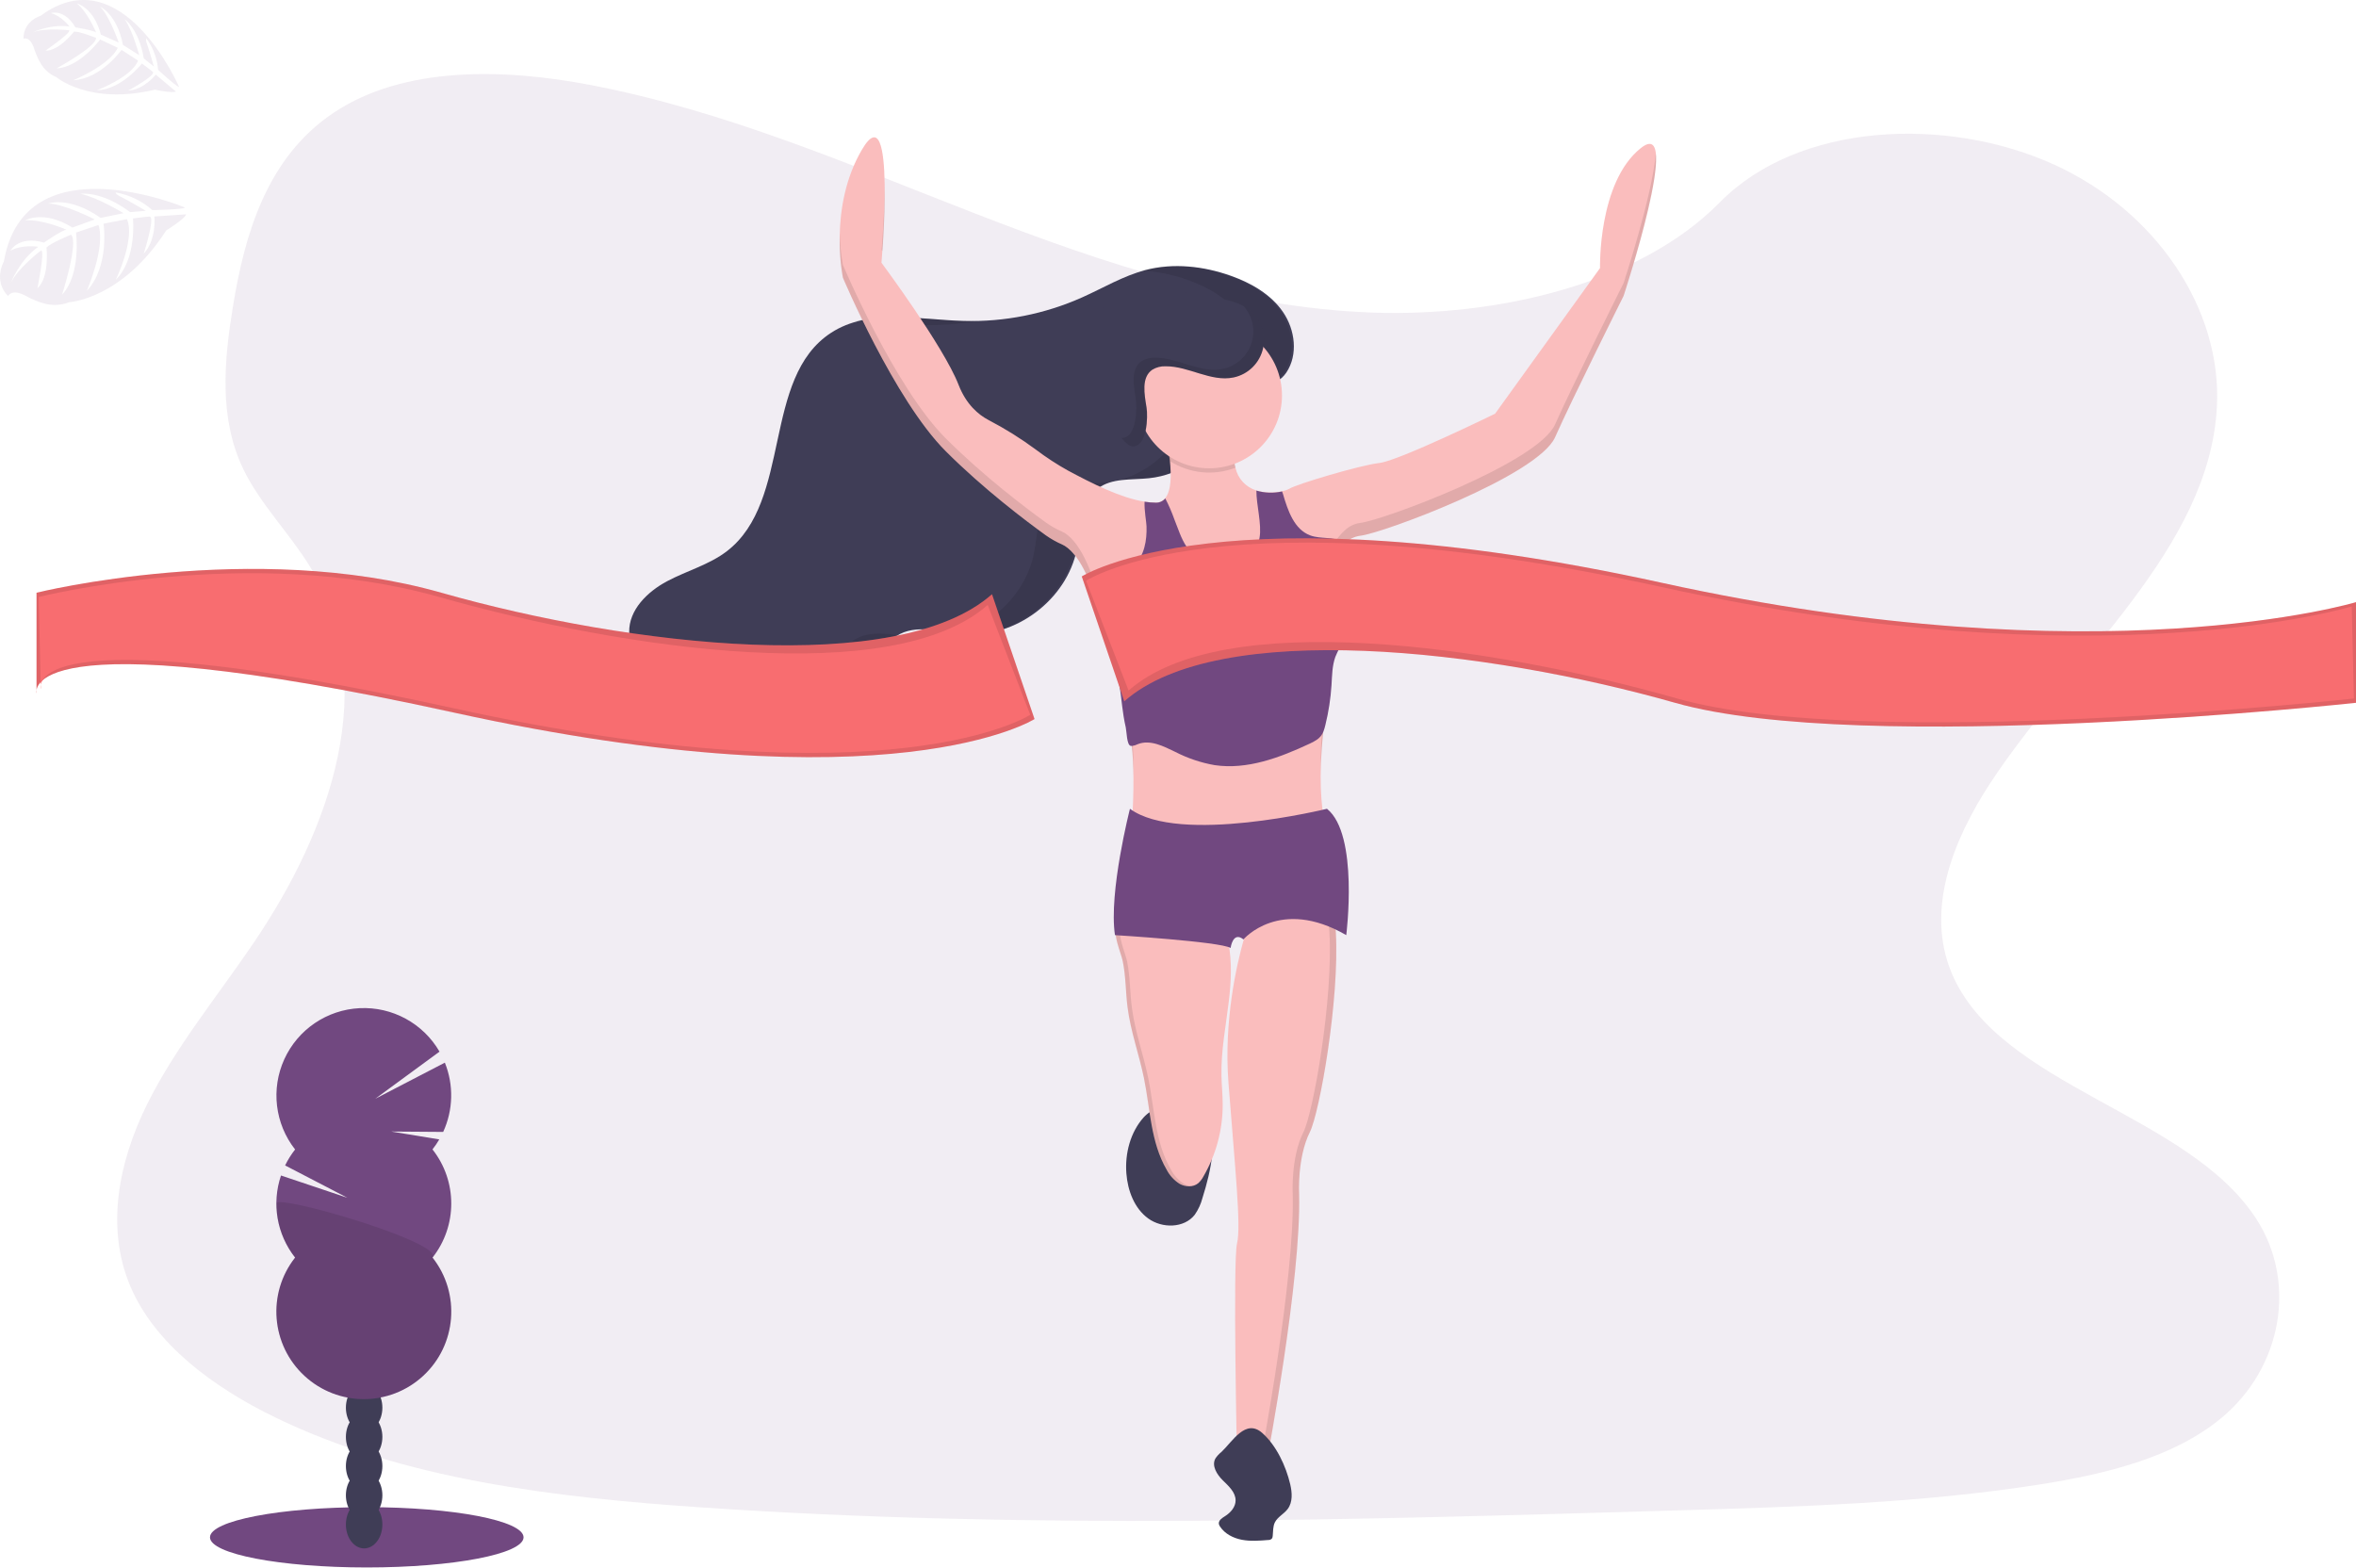
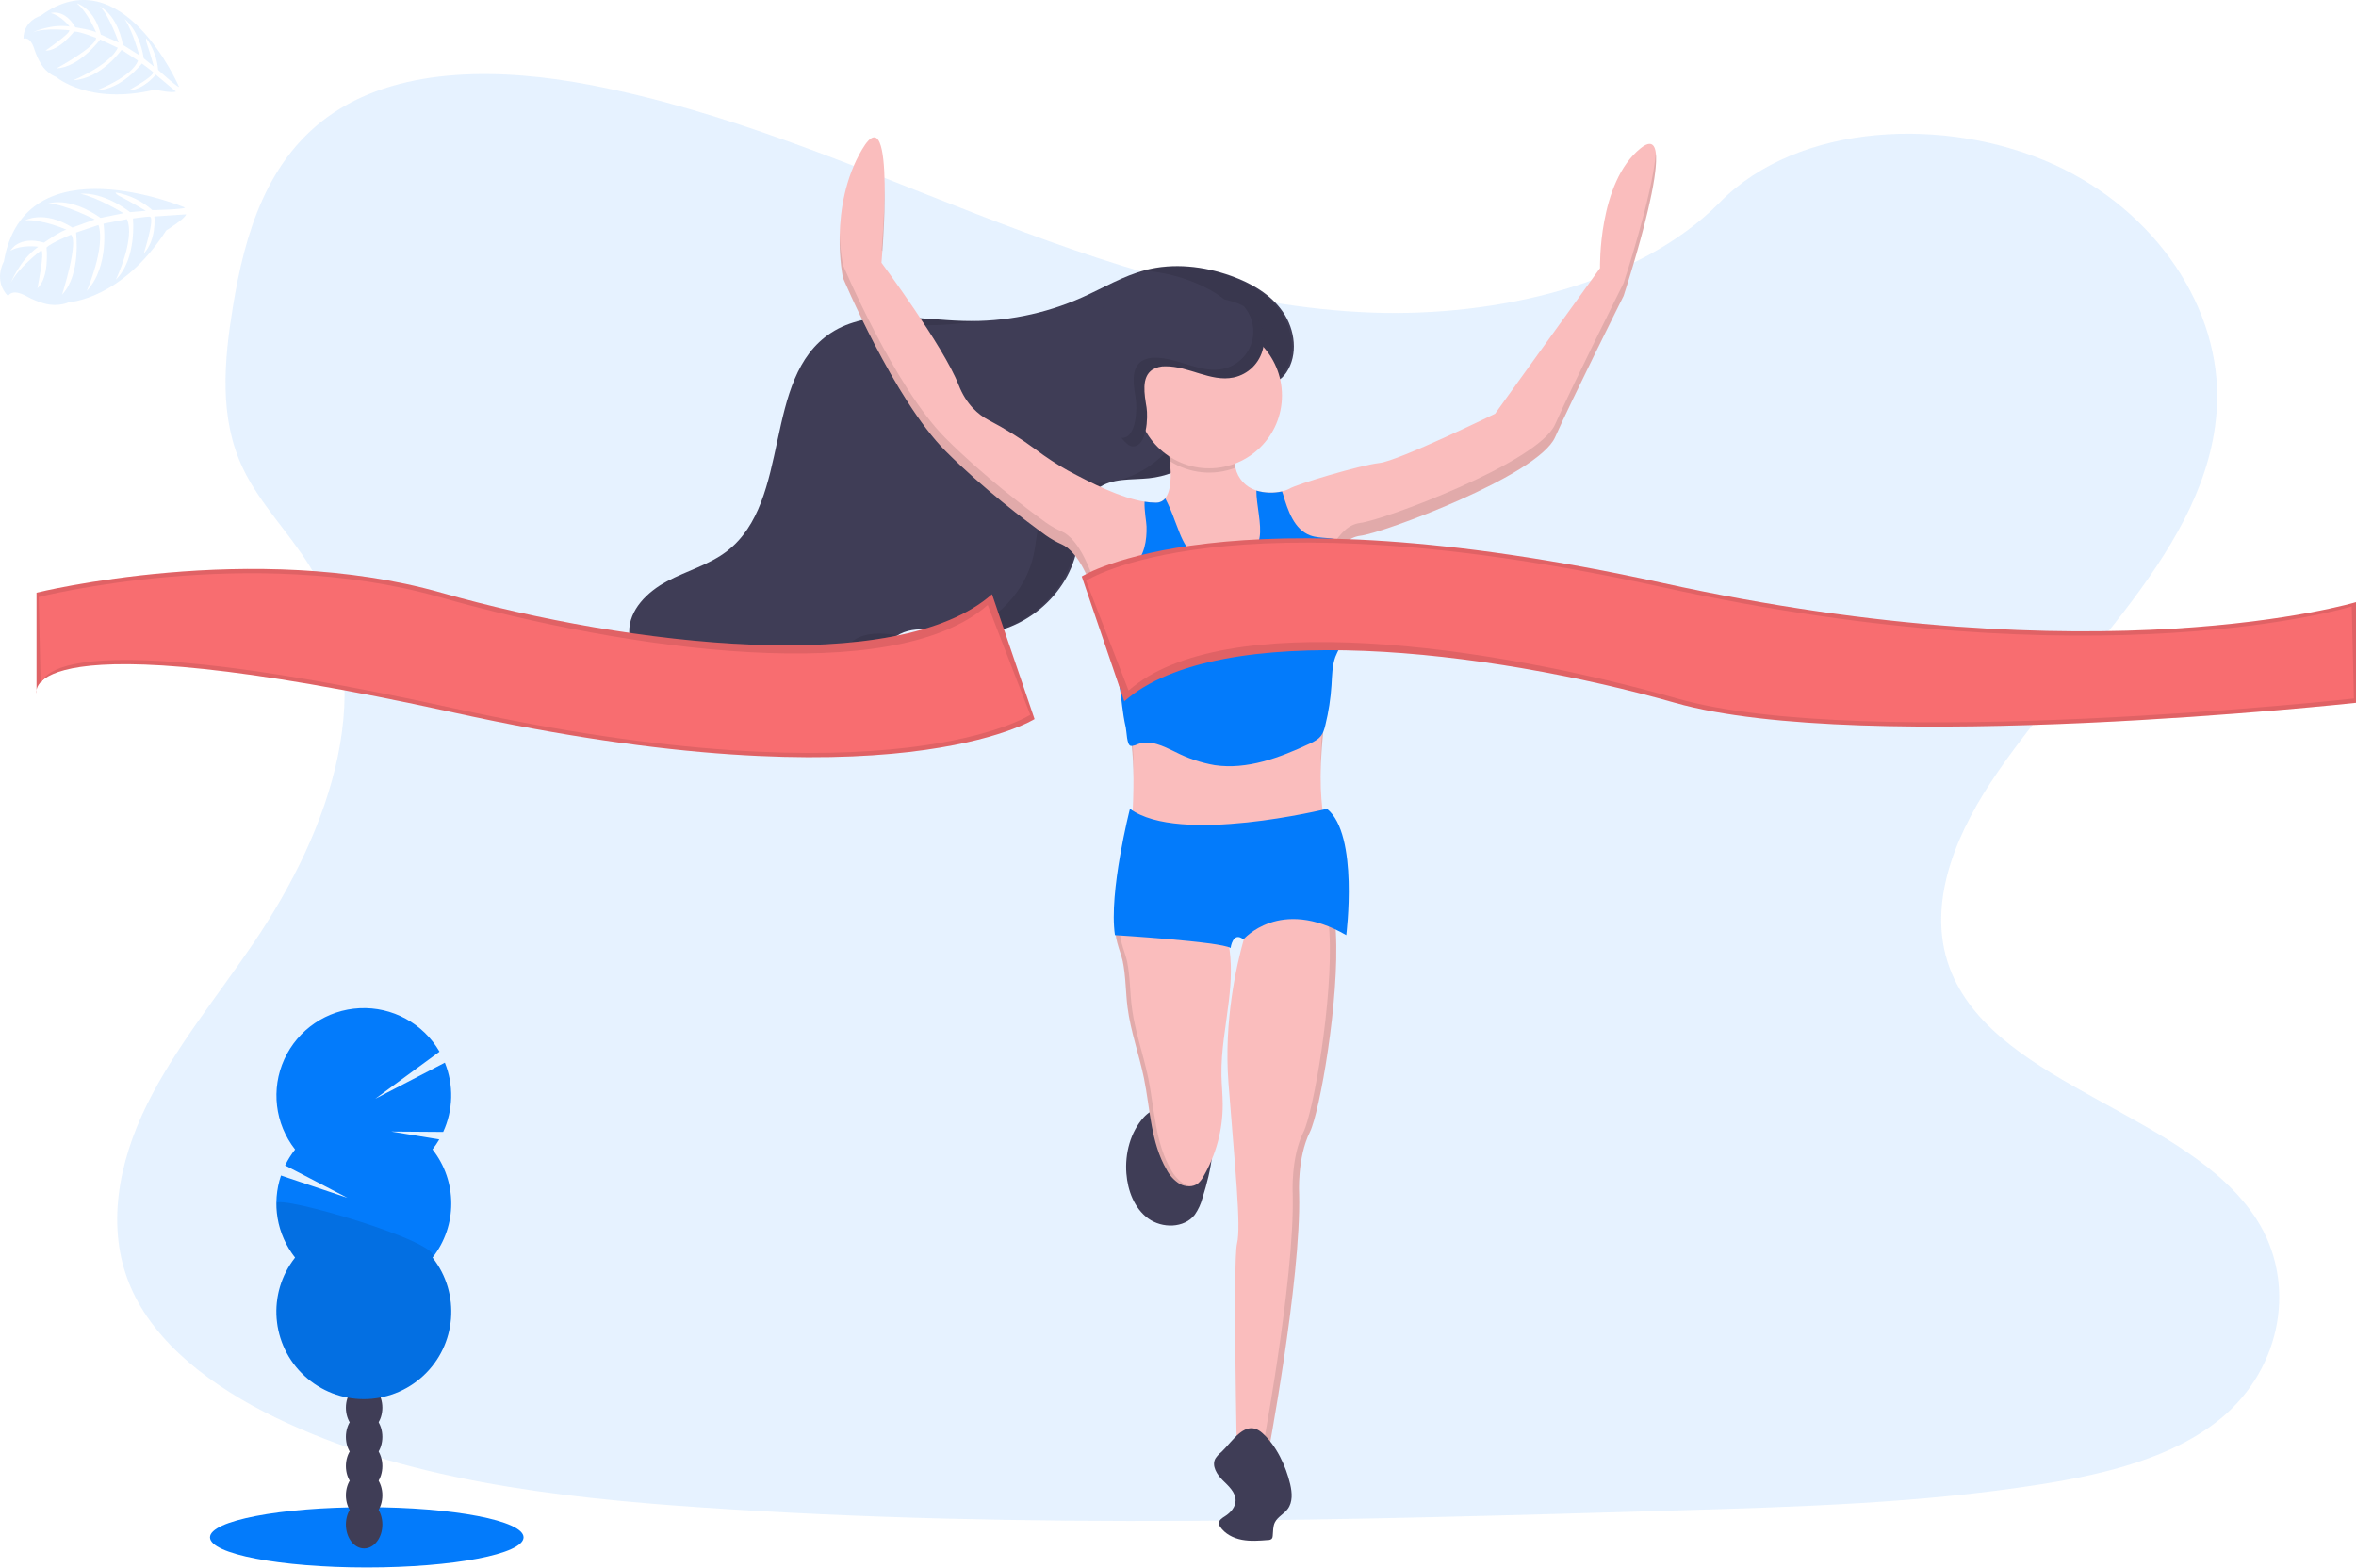
<svg xmlns="http://www.w3.org/2000/svg" id="bfbf73d7-c530-40db-b058-cfcd33b42d36" data-name="Layer 1" width="1100.11" height="731.98" viewBox="0 0 1100.11 731.98">
-   <path d="M691.18,230C626.46,227.7,564.82,206.81,506,184s-117.16-48.19-180.33-60.3c-40.63-7.79-87.1-8.89-119.83,12.89-31.51,21-41.69,57.15-47.16,90.73-4.12,25.26-6.54,51.84,4.74,75.49,7.84,16.42,21.74,30.22,31.36,45.95,33.47,54.72,9.81,122.2-26.45,175.63-17,25.07-36.75,49-49.88,75.66s-19.2,57.25-7.71,84.47c11.38,27,38.51,47.24,67.9,61.49,59.69,28.94,130,37.23,198.61,41.92,151.83,10.39,304.46,5.89,456.69,1.39,56.34-1.67,112.92-3.36,168.34-12.07,30.78-4.84,62.55-12.52,84.9-31.05,28.36-23.53,35.39-63.38,16.38-92.88-31.88-49.49-120-61.78-142.31-114.9-12.26-29.23.33-61.8,18.16-88.91,38.24-58.16,102.33-109.19,105.7-175.68,2.32-45.66-28.49-91.39-76.13-113-49.93-22.65-119.18-19.8-156,17.69C815,217.08,748.33,231.93,691.18,230Z" transform="translate(-49.94 -84.01)" fill="#714880" opacity="0.1" />
-   <ellipse cx="171.26" cy="717.9" rx="73.21" ry="14.08" fill="#714880" />
+   <path d="M691.18,230C626.46,227.7,564.82,206.81,506,184s-117.16-48.19-180.33-60.3c-40.63-7.79-87.1-8.89-119.83,12.89-31.51,21-41.69,57.15-47.16,90.73-4.12,25.26-6.54,51.84,4.74,75.49,7.84,16.42,21.74,30.22,31.36,45.95,33.47,54.72,9.81,122.2-26.45,175.63-17,25.07-36.75,49-49.88,75.66s-19.2,57.25-7.71,84.47c11.38,27,38.51,47.24,67.9,61.49,59.69,28.94,130,37.23,198.61,41.92,151.83,10.39,304.46,5.89,456.69,1.39,56.34-1.67,112.92-3.36,168.34-12.07,30.78-4.84,62.55-12.52,84.9-31.05,28.36-23.53,35.39-63.38,16.38-92.88-31.88-49.49-120-61.78-142.31-114.9-12.26-29.23.33-61.8,18.16-88.91,38.24-58.16,102.33-109.19,105.7-175.68,2.32-45.66-28.49-91.39-76.13-113-49.93-22.65-119.18-19.8-156,17.69C815,217.08,748.33,231.93,691.18,230Z" transform="translate(-49.94 -84.01)" fill="#037bfb" opacity="0.1" />
+   <ellipse cx="171.26" cy="717.9" rx="73.21" ry="14.08" fill="#037bfb" />
  <ellipse cx="170.03" cy="711.92" rx="8.52" ry="11.16" fill="#3f3d56" />
  <ellipse cx="170.03" cy="698.28" rx="8.52" ry="11.16" fill="#3f3d56" />
  <ellipse cx="170.03" cy="684.64" rx="8.52" ry="11.16" fill="#3f3d56" />
  <ellipse cx="170.03" cy="671.01" rx="8.52" ry="11.16" fill="#3f3d56" />
  <ellipse cx="170.03" cy="657.37" rx="8.52" ry="11.16" fill="#3f3d56" />
  <ellipse cx="170.03" cy="643.73" rx="8.52" ry="11.16" fill="#3f3d56" />
  <ellipse cx="170.03" cy="630.09" rx="8.52" ry="11.16" fill="#3f3d56" />
-   <path d="M251.88,620.77a40.41,40.41,0,0,0,3.18-4.67l-22.4-3.68,24.22.18a40.87,40.87,0,0,0,.78-32.35l-32.49,16.86,30-22a40.83,40.83,0,1,0-67.44,45.69,41.2,41.2,0,0,0-4.66,7.45l29.08,15.1-31-10.4a40.81,40.81,0,0,0,6.58,38.34,40.83,40.83,0,1,0,64.18,0,40.83,40.83,0,0,0,0-50.49Z" transform="translate(-49.94 -84.01)" fill="#714880" />
+   <path d="M251.88,620.77a40.41,40.41,0,0,0,3.18-4.67l-22.4-3.68,24.22.18a40.87,40.87,0,0,0,.78-32.35l-32.49,16.86,30-22a40.83,40.83,0,1,0-67.44,45.69,41.2,41.2,0,0,0-4.66,7.45l29.08,15.1-31-10.4a40.81,40.81,0,0,0,6.58,38.34,40.83,40.83,0,1,0,64.18,0,40.83,40.83,0,0,0,0-50.49Z" transform="translate(-49.94 -84.01)" fill="#037bfb" />
  <path d="M179,646a40.66,40.66,0,0,0,8.74,25.24,40.83,40.83,0,1,0,64.18,0C257.36,664.31,179,641.43,179,646Z" transform="translate(-49.94 -84.01)" opacity="0.1" />
  <path d="M575.89,632c.62,8,3.7,16.28,10.18,21s16.79,4.63,21.74-1.71a24.32,24.32,0,0,0,3.61-7.85c4.17-13.18,7.13-27.6,2.56-40.65-10.31-.67-22.26-5.52-30,3C577.73,612.73,575.17,622.75,575.89,632Z" transform="translate(-49.94 -84.01)" fill="#3f3d56" />
  <path d="M623.75,551.37c-1.37,11.63-3.7,23.21-3.46,34.92.09,4.52.57,9,.58,13.54a66.74,66.74,0,0,1-9,33.57,11.26,11.26,0,0,1-2.46,3.18c-2.37,1.92-5.94,1.76-8.6.29a16.92,16.92,0,0,1-6.11-6.63c-7.45-12.76-7.66-28.27-10.61-42.74-2.26-11.07-6.22-21.8-7.65-33-.93-7.21-.79-14.56-2.27-21.68-.45-2.15-1.71-5.38-2.54-8.55-.76-2.83-1.18-5.61-.4-7.52,1.59-3.91,6.8-2.39,10.19-2.15a234.58,234.58,0,0,0,35.86-.09c1.18-.09,2.52-.14,3.35.7a4.12,4.12,0,0,1,.8,1.45,48.53,48.53,0,0,1,2.17,8C625.25,533.37,624.79,542.5,623.75,551.37Z" transform="translate(-49.94 -84.01)" fill="#fabdbd" />
  <g opacity="0.1">
    <path d="M619.15,514.51a8.8,8.8,0,0,0-1.85,0c-5.72.46-11.45.69-17.17.72Q609.64,515.25,619.15,514.51Z" transform="translate(-49.94 -84.01)" />
    <path d="M602.83,636.87a16.92,16.92,0,0,1-6.11-6.63c-7.45-12.76-7.66-28.27-10.61-42.74-2.26-11.07-6.22-21.8-7.65-33-.93-7.21-.79-14.56-2.27-21.68-.45-2.15-1.71-5.38-2.54-8.55-.76-2.83-1.18-5.61-.4-7.52a4.26,4.26,0,0,1,4-2.6c-2.53-.17-5,.13-6,2.6-.78,1.91-.36,4.69.4,7.52.83,3.17,2.09,6.4,2.54,8.55,1.48,7.12,1.34,14.47,2.27,21.68,1.43,11.21,5.39,21.94,7.65,33,2.95,14.47,3.16,30,10.61,42.74a16.92,16.92,0,0,0,6.11,6.63,8.88,8.88,0,0,0,5.24,1.06A9.22,9.22,0,0,1,602.83,636.87Z" transform="translate(-49.94 -84.01)" />
  </g>
  <path d="M661.56,612.7c-6,12-5,29-5,29,1,40-15,124-15,124h-14s-2-93,0-101-1-36-4-75c-2.23-29,3.84-55.28,7.1-66.81,1.12-4,1.9-6.19,1.9-6.19s23-34,36-18c3,3.72,4.59,11.23,5.14,20.71C675.48,550.69,666.16,603.49,661.56,612.7Z" transform="translate(-49.94 -84.01)" fill="#fabdbd" />
  <path d="M673.7,519.41c-.55-9.48-2.12-17-5.14-20.71-2.9-3.56-6.3-4.64-9.82-4.17a10.66,10.66,0,0,1,6.82,4.17c3,3.72,4.59,11.23,5.14,20.71,1.78,31.28-7.54,84.08-12.14,93.29-6,12-5,29-5,29,1,40-15,124-15,124h3s16-84,15-124c0,0-1-17,5-29C666.16,603.49,675.48,550.69,673.7,519.41Z" transform="translate(-49.94 -84.01)" opacity="0.1" />
  <path d="M620.28,762.05a13,13,0,0,0-2.86,3.12c-1.79,3.38.75,7.42,3.47,10.11s6,5.57,6,9.4c0,3.08-2.33,5.72-4.94,7.36-1.4.88-3.16,2-2.87,3.66a3.44,3.44,0,0,0,.53,1.17c2.24,3.43,6.21,5.44,10.23,6.2s8.17.43,12.26.1a2.47,2.47,0,0,0,1.68-.58,2.28,2.28,0,0,0,.45-1.38c.2-2.12.07-4.36,1-6.27,1.3-2.61,4.29-3.94,6-6.28,2.4-3.2,2.07-7.65,1.16-11.54-2-8.47-6.45-18.13-13.13-24C631.52,746.38,625.45,757.18,620.28,762.05Z" transform="translate(-49.94 -84.01)" fill="#3f3d56" />
  <path d="M650.58,258c5.58-8.34,4.13-20-1.57-28.3s-14.86-13.52-24.31-16.89c-12.74-4.54-26.79-6.09-39.88-2.68-10.42,2.71-19.78,8.38-29.6,12.76a127.29,127.29,0,0,1-55.28,11c-21.11-.59-44.24-6-61.95,5.54-32.42,21.09-18,78.49-48.67,102-8.27,6.34-18.68,9.11-27.88,14s-17.92,13.4-17.7,23.82c.1,5,2.3,9.77,5,14,11.5,18.23,33,29.51,54.53,29.3s42.54-11.66,54.95-29.28c3.11-4.41,5.85-9.32,10.36-12.26,9-5.9,20.86-1.77,31.6-.89,23.91,1.95,47.83-16,52.59-39.55,2-10.05,1.65-22.06,9.74-28.37,6.53-5.09,15.72-4,24-4.87,15.14-1.57,27.09-11,35.31-23.32,3.77-5.65,4.21-12.4,9.35-16.85C636.71,262.27,645.28,265.88,650.58,258Z" transform="translate(-49.94 -84.01)" fill="#3f3d56" />
  <g opacity="0.1">
    <path d="M479.94,235.82a126.77,126.77,0,0,0,26.17-2c-2.38.07-4.78.07-7.17,0-16.57-.46-34.38-3.88-49.84.24C459.3,234.16,469.85,235.54,479.94,235.82Z" transform="translate(-49.94 -84.01)" />
    <path d="M448.56,383c-4.51,2.94-7.25,7.85-10.36,12.26a70.25,70.25,0,0,1-39.47,27.21c1.17.05,2.34.08,3.52.07,21.55-.21,42.54-11.66,54.95-29.28,3.11-4.41,5.85-9.32,10.36-12.26l.78-.48C461.28,379.55,454.35,379.21,448.56,383Z" transform="translate(-49.94 -84.01)" />
    <path d="M648,229.67c-5.69-8.26-14.86-13.52-24.31-16.89-12.74-4.54-26.79-6.09-39.88-2.68-.3.07-.59.16-.88.24a76.55,76.55,0,0,1,21.76,4.44c9.45,3.37,18.62,8.63,24.31,16.89s7.15,20,1.57,28.3c-5.3,7.91-13.87,4.3-19.48,9.17-5.14,4.45-5.58,11.2-9.35,16.85-7.07,10.57-16.91,19-29.16,22.2,4.21-.5,8.65-.44,12.85-.88,15.14-1.57,27.09-11,35.31-23.32,3.77-5.65,4.21-12.4,9.35-16.85,5.61-4.87,14.18-1.26,19.48-9.17C655.16,249.63,653.71,237.93,648,229.67Z" transform="translate(-49.94 -84.01)" />
    <path d="M566.44,309.31c-8.23.86-17.42-.22-24,4.87-8.09,6.31-7.7,18.32-9.74,28.37C529.19,360.12,514.93,374.61,498,380l1.19.11c23.91,1.95,47.83-16,52.59-39.55,2-10.05,1.65-22.06,9.74-28.37a18.06,18.06,0,0,1,6.21-3C567.28,309.2,566.87,309.27,566.44,309.31Z" transform="translate(-49.94 -84.01)" />
  </g>
  <path d="M808.06,222.2s-24,48-32,66-81,45-91,46a12.88,12.88,0,0,0-7.14,3.44c-5.65,5-8.86,13.56-8.86,13.56s4,27-1,72c-.1.87-.19,1.74-.27,2.58-4.36,42.82,4.77,52.92,4.77,52.92s-97,37-94-11c.94-15.11.8-26.15-.13-35.38a148.57,148.57,0,0,0-5.74-27.86c-2.37-8.29-5.2-17.38-8.13-29.76A130.53,130.53,0,0,0,559,356.55c-.07-.18-.14-.36-.2-.53-5-12.41-10-16.42-12.86-17.72a43.23,43.23,0,0,1-7.68-4.32c-9.24-6.67-29.07-21.62-46.73-39.28-24-24-48-81-48-81s-7-33,9-60,9,53,9,53,29,39,36,57c3.6,9.26,9.32,14,14,16.46A166,166,0,0,1,533.67,294a129.29,129.29,0,0,0,14.89,9.72c11.18,6,24.57,12.77,35.73,14.55a33.69,33.69,0,0,0,5.27.45,5.46,5.46,0,0,0,4.4-2c3-3.53,2.93-11.13,2.24-17.38a88.32,88.32,0,0,0-1.64-9.63s32.5-20.5,31.5,4.5a27.94,27.94,0,0,0,.76,8.22,14.25,14.25,0,0,0,9.69,10.6,24,24,0,0,0,12,.39,11.73,11.73,0,0,0,3.54-1.21c3-2,33-11,42-12s54-23,54-23l49-68s-1-40,19-56S808.06,222.2,808.06,222.2Z" transform="translate(-49.94 -84.01)" fill="#fabdbd" />
  <g opacity="0.1">
    <path d="M667.79,419.78a199.39,199.39,0,0,0-1.15,24.2c.1-5.28.45-11.31,1.15-18.2.08-.84.17-1.71.27-2.58a392.15,392.15,0,0,0,2.5-46.39,401.7,401.7,0,0,1-2.5,40.39C668,418.07,667.87,418.94,667.79,419.78Z" transform="translate(-49.94 -84.01)" />
    <path d="M595.6,289.07c-.67.39-1,.63-1,.63a85.66,85.66,0,0,1,1.92,13A61.34,61.34,0,0,0,595.6,289.07Z" transform="translate(-49.94 -84.01)" />
    <path d="M462,201.27c.49-7,1.22-19.55,1.08-30.71-.17,14.92-1.5,30.14-1.5,30.14Z" transform="translate(-49.94 -84.01)" />
    <path d="M578.63,466.53c0,.39,0,.78-.07,1.17-3,48,94,11,94,11a16.28,16.28,0,0,1-2.53-5.08C655.42,478.82,582,503,578.63,466.53Z" transform="translate(-49.94 -84.01)" />
    <path d="M808.06,216.2s-24,48-32,66-81,45-91,46a12.88,12.88,0,0,0-7.14,3.44c-5.65,5-8.86,13.56-8.86,13.56s.24,1.63.53,4.73c1.12-2.57,4-8.47,8.33-12.29a12.88,12.88,0,0,1,7.14-3.44c10-1,83-28,91-46s32-66,32-66,16.91-51.35,15.05-66.71C821.57,175.17,808.06,216.2,808.06,216.2Z" transform="translate(-49.94 -84.01)" />
    <path d="M578.43,426.32a148.57,148.57,0,0,0-5.74-27.86c-2.37-8.29-5.2-17.38-8.13-29.76A130.53,130.53,0,0,0,559,350.55c-.07-.18-.14-.36-.2-.53-5-12.41-10-16.42-12.86-17.72a43.23,43.23,0,0,1-7.68-4.32c-9.24-6.67-29.07-21.62-46.73-39.28-24-24-48-81-48-81a90.42,90.42,0,0,1-1.48-14.58,96.4,96.4,0,0,0,1.48,20.58s24,57,48,81c17.66,17.66,37.49,32.61,46.73,39.28A43.23,43.23,0,0,0,546,338.3c2.85,1.3,7.84,5.31,12.86,17.72.06.17.13.35.2.53a130.53,130.53,0,0,1,5.53,18.15c2.93,12.38,5.76,21.47,8.13,29.76a148.57,148.57,0,0,1,5.74,27.86c.42,4.18.67,8.73.74,13.85A174.17,174.17,0,0,0,578.43,426.32Z" transform="translate(-49.94 -84.01)" />
  </g>
-   <path d="M677.47,382.88a59.56,59.56,0,0,0-4,7.88c-1.51,4.2-1.52,8.77-1.8,13.22a106.14,106.14,0,0,1-2.84,18.52,20.48,20.48,0,0,1-1,3.28,8.67,8.67,0,0,1-1.17,2,8.53,8.53,0,0,1-1.86,1.69,21.82,21.82,0,0,1-3.39,1.85c-13.92,6.5-29.1,12.24-44.29,10a64.45,64.45,0,0,1-18.43-6.2c-5.5-2.67-11.72-5.84-17.42-3.62h0a8.77,8.77,0,0,1-2.79.87,2.65,2.65,0,0,1-.56-.05c-1.88-.36-1.88-6.7-2.31-8.57-1.64-7.18-1.89-13-2.87-19.24a63.13,63.13,0,0,0-2.41-10.17c-4-12.1-5.21-25-5.21-37.68,0-.63-4.5,0-6-.06-.38,0-.59-.06-.5-.19a2,2,0,0,1,.3-.34,4.57,4.57,0,0,1,1.79-.89l1.18-.35c6.18-1.75,13-2.48,17.62-6.83,4.8-4.49,6-11.66,5.79-18.22-.06-2.11-1.09-7.23-.92-11.48a33.69,33.69,0,0,0,5.27.45,5.46,5.46,0,0,0,4.4-2,79,79,0,0,1,4.32,10c1.7,4.18,3,8.58,5.49,12.36,4,6.16,11.38,10.21,18.72,9.59s14.17-6.26,15.48-13.5c1.15-6.35-1.52-15.49-1.46-22.09a24,24,0,0,0,12,.39,10.84,10.84,0,0,1,.43,1.25c2.25,7.72,5.25,16.58,12.8,19.32,4.88,1.76,10.65.44,15.16,3a9.73,9.73,0,0,1,1,.66,11.07,11.07,0,0,1,2.65,2.81,22.59,22.59,0,0,1,3.21,10.08A55.92,55.92,0,0,1,677.47,382.88Z" transform="translate(-49.94 -84.01)" fill="#714880" />
+   <path d="M677.47,382.88a59.56,59.56,0,0,0-4,7.88c-1.51,4.2-1.52,8.77-1.8,13.22a106.14,106.14,0,0,1-2.84,18.52,20.48,20.48,0,0,1-1,3.28,8.67,8.67,0,0,1-1.17,2,8.53,8.53,0,0,1-1.86,1.69,21.82,21.82,0,0,1-3.39,1.85c-13.92,6.5-29.1,12.24-44.29,10a64.45,64.45,0,0,1-18.43-6.2c-5.5-2.67-11.72-5.84-17.42-3.62h0a8.77,8.77,0,0,1-2.79.87,2.65,2.65,0,0,1-.56-.05c-1.88-.36-1.88-6.7-2.31-8.57-1.64-7.18-1.89-13-2.87-19.24a63.13,63.13,0,0,0-2.41-10.17c-4-12.1-5.21-25-5.21-37.68,0-.63-4.5,0-6-.06-.38,0-.59-.06-.5-.19a2,2,0,0,1,.3-.34,4.57,4.57,0,0,1,1.79-.89l1.18-.35c6.18-1.75,13-2.48,17.62-6.83,4.8-4.49,6-11.66,5.79-18.22-.06-2.11-1.09-7.23-.92-11.48a33.69,33.69,0,0,0,5.27.45,5.46,5.46,0,0,0,4.4-2,79,79,0,0,1,4.32,10c1.7,4.18,3,8.58,5.49,12.36,4,6.16,11.38,10.21,18.72,9.59s14.17-6.26,15.48-13.5c1.15-6.35-1.52-15.49-1.46-22.09a24,24,0,0,0,12,.39,10.84,10.84,0,0,1,.43,1.25c2.25,7.72,5.25,16.58,12.8,19.32,4.88,1.76,10.65.44,15.16,3a9.73,9.73,0,0,1,1,.66,11.07,11.07,0,0,1,2.65,2.81,22.59,22.59,0,0,1,3.21,10.08A55.92,55.92,0,0,1,677.47,382.88Z" transform="translate(-49.94 -84.01)" fill="#037bfb" />
  <path d="M626.82,302.42a34.08,34.08,0,0,1-30.62-3.09,88.32,88.32,0,0,0-1.64-9.63s32.5-20.5,31.5,4.5A27.94,27.94,0,0,0,626.82,302.42Z" transform="translate(-49.94 -84.01)" opacity="0.1" />
  <circle cx="564.61" cy="184.69" r="34" fill="#fabdbd" />
  <path d="M555.06,353.2s66-42,271,3,324,9,324,9v47s-230,25-318,0-213.27-39.42-257.14-.71Z" transform="translate(-49.94 -84.01)" fill="#f86d70" />
  <path d="M555.06,353.2s66-42,271,3,324,9,324,9v47s-230,25-318,0-213.27-39.42-257.14-.71Z" transform="translate(-49.94 -84.01)" opacity="0.1" />
  <path d="M557.06,355.2s64-42,269,3,322,9,322,9l1,43s-228,25-316,0-212.27-42.42-256.14-3.71Z" transform="translate(-49.94 -84.01)" fill="#f86d70" />
  <path d="M533,419.8s-66,42-271-3-195-9-195-9v-47s101-25,189,0,213.27,39.42,257.14.71Z" transform="translate(-49.94 -84.01)" fill="#f86d70" />
  <path d="M533,419.8s-66,42-271-3-195-9-195-9v-47s101-25,189,0,213.27,39.42,257.14.71Z" transform="translate(-49.94 -84.01)" opacity="0.1" />
  <path d="M531,417.8s-64,42-269-3-193-9-193-9l-1-43s99-25,187,0,212.27,42.42,256.14,3.71Z" transform="translate(-49.94 -84.01)" fill="#f86d70" />
  <path d="M585.31,274.33c-1-6.24-2.54-14.1,2.68-17.67a11.1,11.1,0,0,1,6.19-1.6c10.81-.11,21.14,7.42,31.74,5.22a17.89,17.89,0,0,0,7-31.87c-4.17-3.1-9.44-4.22-14.54-5.27-13.41-2.76-27.41-5.51-40.65-2s-25.34,15.38-24.28,29c.5,6.52,3.82,12.44,7.29,18,2.64,4.22,12.92,24,17.91,24.3C585.69,292.85,586,278.41,585.31,274.33Z" transform="translate(-49.94 -84.01)" fill="#3f3d56" />
-   <path d="M669.56,461.7s-69,17-92,0c0,0-10,39-7,59,0,0,49,3,54,6,0,0,1-8,6-4,0,0,17-20,48-2C678.56,520.7,684.56,473.7,669.56,461.7Z" transform="translate(-49.94 -84.01)" fill="#714880" />
+   <path d="M669.56,461.7s-69,17-92,0c0,0-10,39-7,59,0,0,49,3,54,6,0,0,1-8,6-4,0,0,17-20,48-2C678.56,520.7,684.56,473.7,669.56,461.7Z" transform="translate(-49.94 -84.01)" fill="#037bfb" />
  <path d="M632.94,228.41a19.84,19.84,0,0,0-2.23-1.4,17.85,17.85,0,0,1-9.79,29.27c-10.6,2.2-20.93-5.33-31.74-5.22a11.1,11.1,0,0,0-6.19,1.6c-5.22,3.57-3.69,11.43-2.69,17.67.66,4.08.39,18.52-6.63,18.13l-.12,0c1.93,2.35,3.73,3.94,5.12,4,7,.39,7.29-14,6.63-18.13-1-6.24-2.53-14.1,2.69-17.67a11.1,11.1,0,0,1,6.19-1.6c10.81-.11,21.14,7.42,31.74,5.22a17.89,17.89,0,0,0,7-31.87Z" transform="translate(-49.94 -84.01)" opacity="0.1" />
  <g opacity="0.1">
-     <path d="M136.3,180.91s-74.77-31.44-84.57,25.26c0,0-5.11,8.83,2,16.13,0,0,1.53-3.91,8.76.14a37.6,37.6,0,0,0,8.16,3.31,18.36,18.36,0,0,0,11.62-.62h0s24.59-1.33,45.27-33.5c0,0,8.86-5.48,9.31-7.53l-14.82,1s1.13,10.85-5,17.36c0,0,5.45-16.83,2.83-17.31-.53-.1-7.83.87-7.83.87s1.89,18.86-8,28.62c0,0,9.18-19.19,5.18-28.28l-10.93,2.11s3,19.84-7.82,31.39c0,0,8.89-20.4,5.46-30.77l-10.48,3.52s2.53,19.42-6.52,29c0,0,7.9-24.61,4.18-28,0,0-9.42,3.82-11.44,6,0,0,1.5,14-4.26,19,0,0,3.54-17,1.79-17.7,0,0-10.95,8.24-14.28,15.35,0,0,4.16-10.86,12.9-17,0,0-7.34-1.24-13,1.83,0,0,3.79-7.21,15.65-3.79,0,0,8.79-6.08,10.55-6,0,0-11.22-5-19.33-4.39,0,0,8.69-5,22.08,3.36l10.44-3.78s-14.49-7.43-21.76-7.4c0,0,9.66-3.73,24.48,6.67l10.69-2.19s-12-7.35-20.09-9.06c0,0,9.71-1.53,23.18,8.56l7.32-.62s-8.86-5.21-11.54-6.48-2.56-2.1-2.56-2.1a34.9,34.9,0,0,1,17.17,8.26S136.23,181.84,136.3,180.91Z" transform="translate(-49.94 -84.01)" fill="#714880" />
+     <path d="M136.3,180.91s-74.77-31.44-84.57,25.26c0,0-5.11,8.83,2,16.13,0,0,1.53-3.91,8.76.14a37.6,37.6,0,0,0,8.16,3.31,18.36,18.36,0,0,0,11.62-.62h0s24.59-1.33,45.27-33.5c0,0,8.86-5.48,9.31-7.53l-14.82,1s1.13,10.85-5,17.36c0,0,5.45-16.83,2.83-17.31-.53-.1-7.83.87-7.83.87s1.89,18.86-8,28.62c0,0,9.18-19.19,5.18-28.28l-10.93,2.11s3,19.84-7.82,31.39c0,0,8.89-20.4,5.46-30.77l-10.48,3.52s2.53,19.42-6.52,29c0,0,7.9-24.61,4.18-28,0,0-9.42,3.82-11.44,6,0,0,1.5,14-4.26,19,0,0,3.54-17,1.79-17.7,0,0-10.95,8.24-14.28,15.35,0,0,4.16-10.86,12.9-17,0,0-7.34-1.24-13,1.83,0,0,3.79-7.21,15.65-3.79,0,0,8.79-6.08,10.55-6,0,0-11.22-5-19.33-4.39,0,0,8.69-5,22.08,3.36l10.44-3.78s-14.49-7.43-21.76-7.4c0,0,9.66-3.73,24.48,6.67l10.69-2.19s-12-7.35-20.09-9.06c0,0,9.71-1.53,23.18,8.56l7.32-.62s-8.86-5.21-11.54-6.48-2.56-2.1-2.56-2.1a34.9,34.9,0,0,1,17.17,8.26S136.23,181.84,136.3,180.91Z" transform="translate(-49.94 -84.01)" fill="#037bfb" />
  </g>
  <g opacity="0.1">
-     <path d="M133.54,124.55S107,63.28,68.91,91.38c0,0-8.07,2.34-8,10.7,0,0,3.14-1.45,5.12,5.07a31.39,31.39,0,0,0,3,6.62A15,15,0,0,0,76.22,120h0s15.36,13.22,46,5.89c0,0,8.39,1.8,9.83.83l-9.37-7.86s-5.5,7.09-12.88,7.44c0,0,12.83-6.9,11.54-8.68-.26-.36-5.14-3.94-5.14-3.94s-9.63,12.28-21,12.47c0,0,16.39-6.18,19.19-13.85l-7.69-5s-9.54,13.49-22.53,14.19c0,0,16.9-7,20.77-15.16l-8.23-3.88s-9.56,13-20.37,13.49c0,0,18.71-10.12,18.42-14.25,0,0-7.77-3.1-10.23-2.92,0,0-7.07,9.15-13.38,8.89,0,0,11.79-8.09,11.14-9.5,0,0-11.2-1.34-17.23,1,0,0,8.66-4.08,17.35-2.74,0,0-3.65-4.93-8.74-6.3,0,0,6.36-2.13,11.46,6.66,0,0,8.68,1.39,9.69,2.43,0,0-3.8-9.39-9-13.62,0,0,8,2,11.2,14.57l8.35,3.71S101,91.2,96.61,87.09c0,0,7.87,3.28,10.75,17.9l7.59,4.79S112,98.58,108.18,93c0,0,6.64,4.61,8.9,18.28l4.7,3.8s-2.3-8.14-3.17-10.42-.32-2.7-.32-2.7a28.81,28.81,0,0,1,5.49,14.69S133,125.07,133.54,124.55Z" transform="translate(-49.94 -84.01)" fill="#714880" />
+     <path d="M133.54,124.55S107,63.28,68.91,91.38c0,0-8.07,2.34-8,10.7,0,0,3.14-1.45,5.12,5.07a31.39,31.39,0,0,0,3,6.62A15,15,0,0,0,76.22,120h0s15.36,13.22,46,5.89c0,0,8.39,1.8,9.83.83l-9.37-7.86s-5.5,7.09-12.88,7.44c0,0,12.83-6.9,11.54-8.68-.26-.36-5.14-3.94-5.14-3.94s-9.63,12.28-21,12.47c0,0,16.39-6.18,19.19-13.85l-7.69-5s-9.54,13.49-22.53,14.19c0,0,16.9-7,20.77-15.16l-8.23-3.88s-9.56,13-20.37,13.49c0,0,18.71-10.12,18.42-14.25,0,0-7.77-3.1-10.23-2.92,0,0-7.07,9.15-13.38,8.89,0,0,11.79-8.09,11.14-9.5,0,0-11.2-1.34-17.23,1,0,0,8.66-4.08,17.35-2.74,0,0-3.65-4.93-8.74-6.3,0,0,6.36-2.13,11.46,6.66,0,0,8.68,1.39,9.69,2.43,0,0-3.8-9.39-9-13.62,0,0,8,2,11.2,14.57l8.35,3.71S101,91.2,96.61,87.09c0,0,7.87,3.28,10.75,17.9l7.59,4.79S112,98.58,108.18,93c0,0,6.64,4.61,8.9,18.28l4.7,3.8s-2.3-8.14-3.17-10.42-.32-2.7-.32-2.7a28.81,28.81,0,0,1,5.49,14.69S133,125.07,133.54,124.55Z" transform="translate(-49.94 -84.01)" fill="#037bfb" />
  </g>
</svg>
